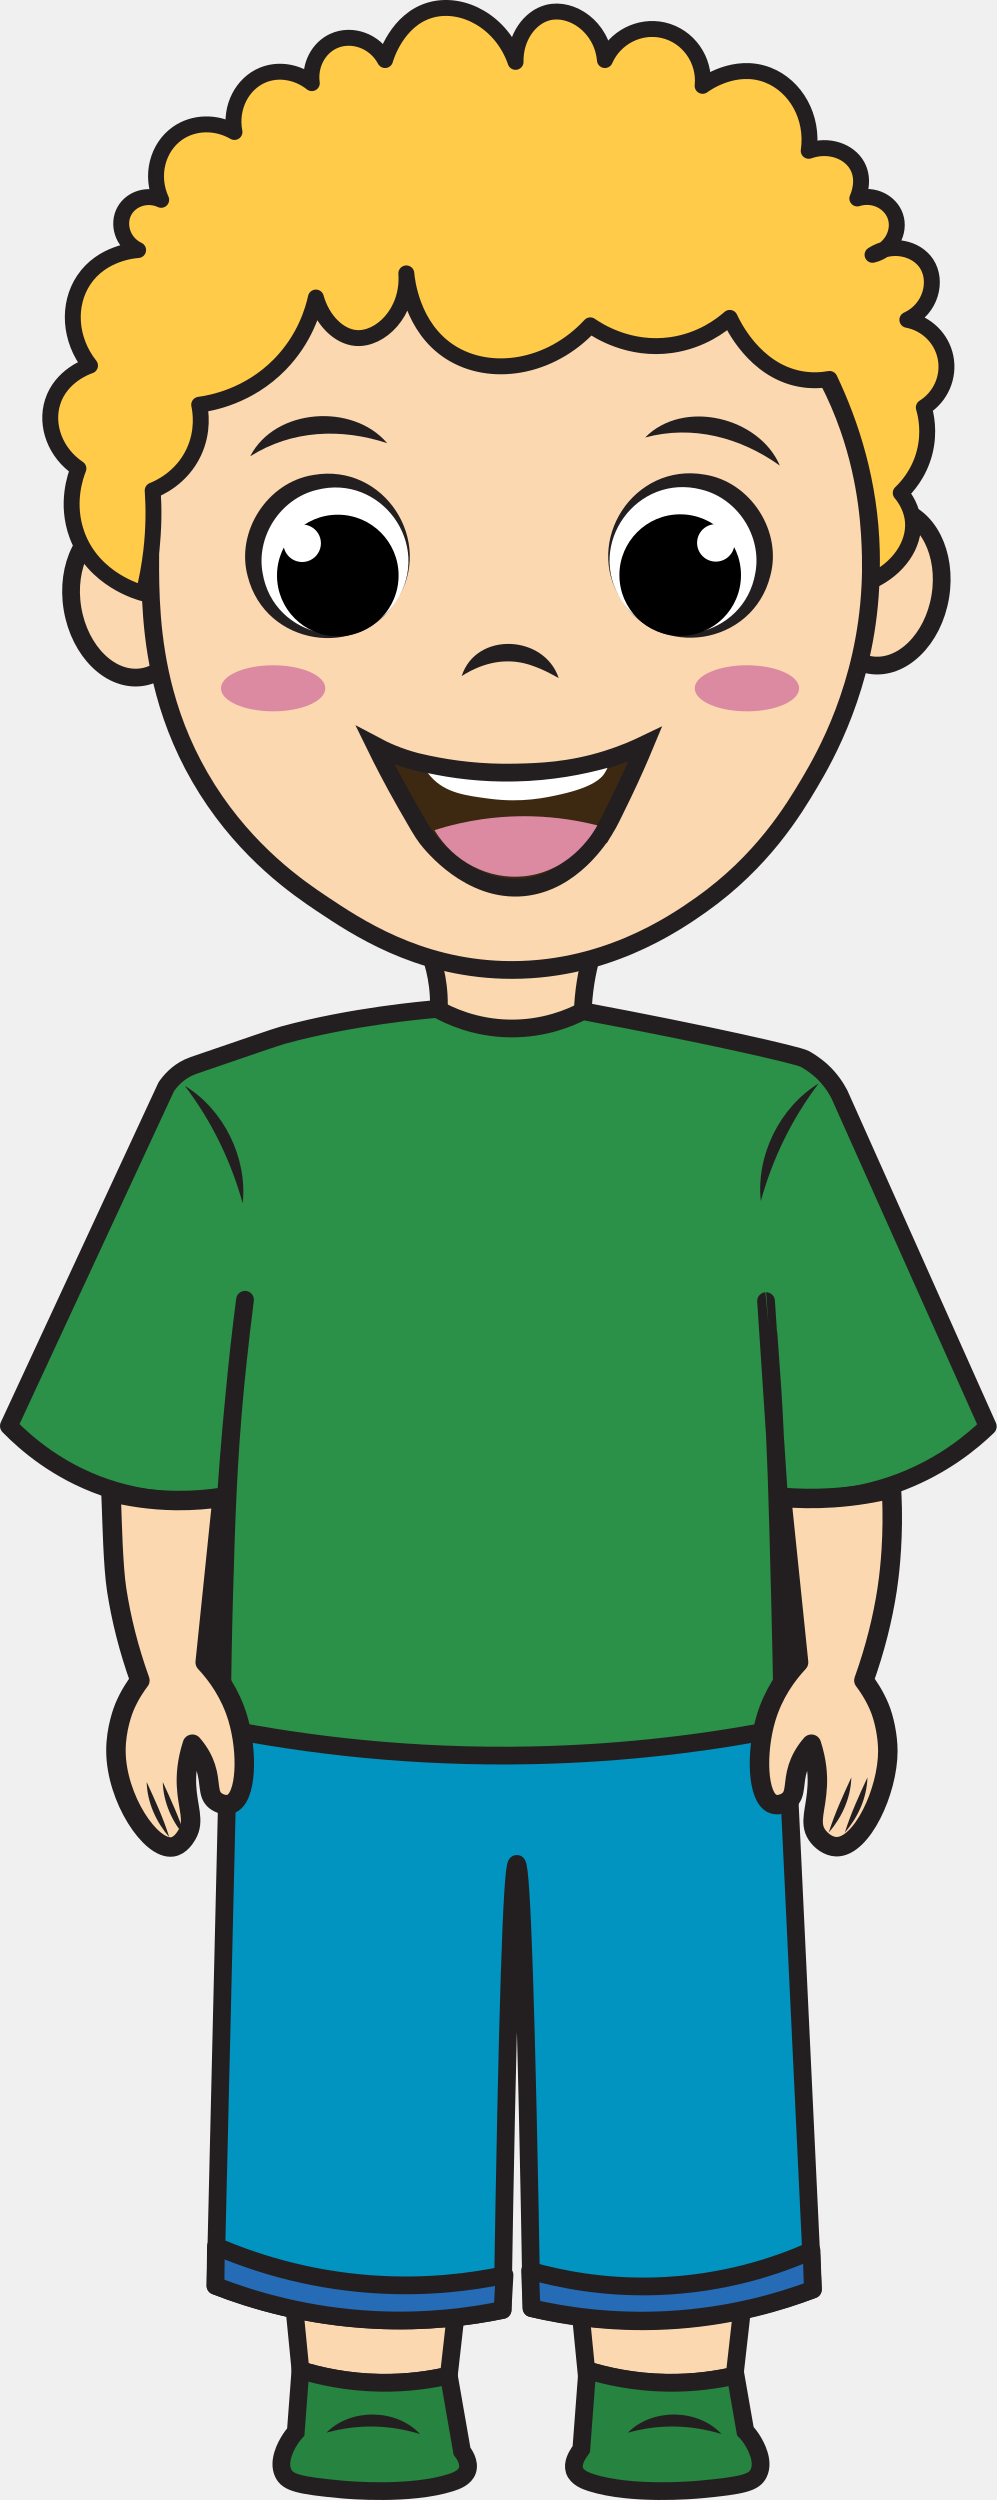
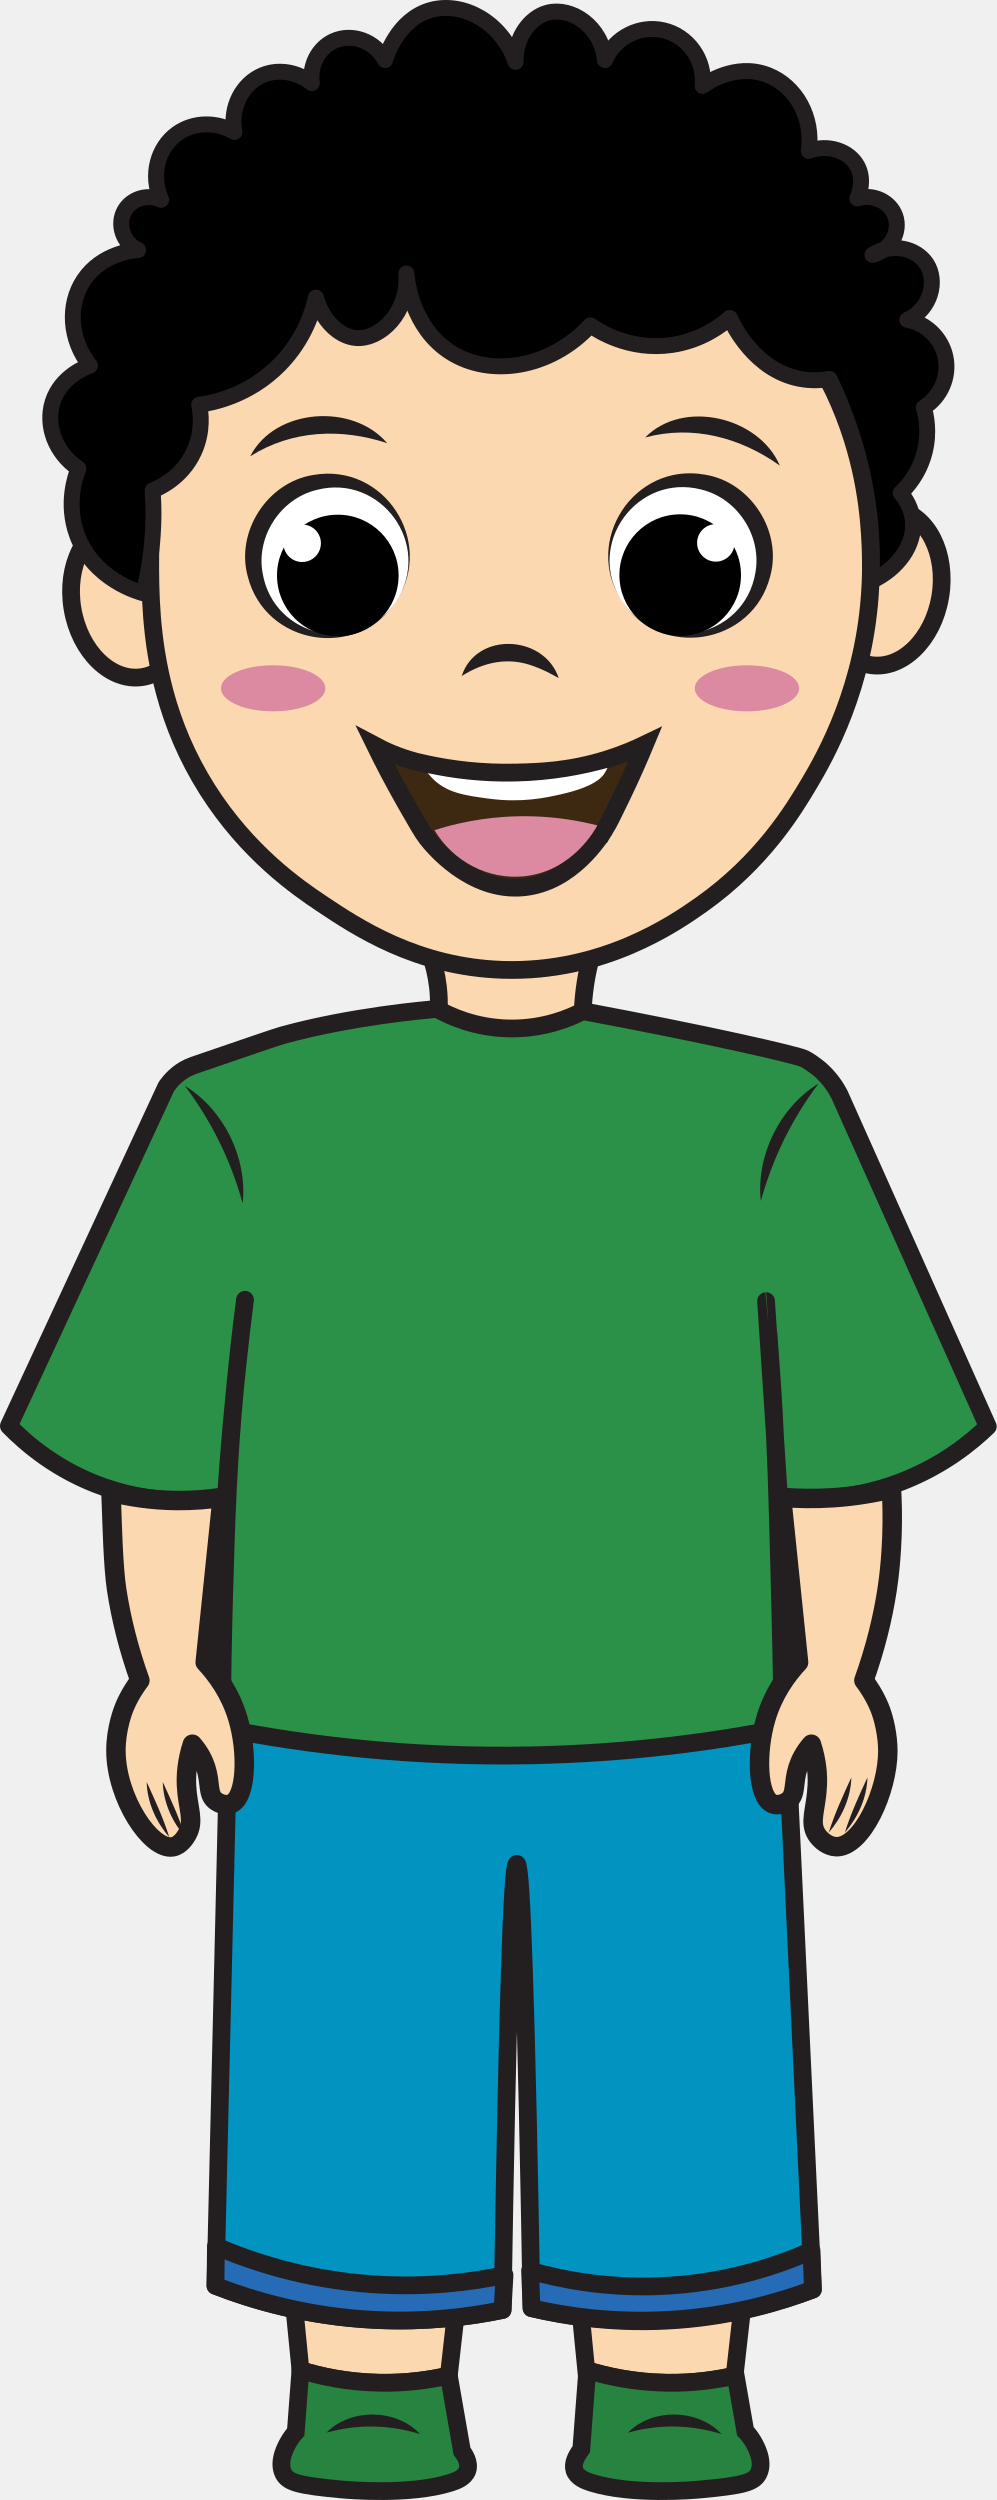
<svg xmlns="http://www.w3.org/2000/svg" id="Layer_2" data-name="Layer 2" viewBox="0 0 168.42 422.456">
  <defs>
    <style>
      .cls-1 {
        fill: #fff;
      }

      .cls-2 {
-         fill: #ffcb48;
+         fill: #haircolor;
        stroke-width: 2.69px;
      }

      .cls-2, .cls-3, .cls-4, .cls-5, .cls-6, .cls-7, .cls-8, .cls-9 {
        stroke: #231f20;
      }

      .cls-2, .cls-3, .cls-5, .cls-6, .cls-8, .cls-9 {
        stroke-linecap: round;
      }

      .cls-2, .cls-3, .cls-6, .cls-8, .cls-9 {
        stroke-linejoin: round;
      }

      .cls-3 {
        fill: #2c9148;
      }

      .cls-3, .cls-4, .cls-5, .cls-6, .cls-7, .cls-8 {
        stroke-width: 3px;
      }

      .cls-4, .cls-5, .cls-7 {
        stroke-miterlimit: 10;
      }

      .cls-4, .cls-9 {
        fill: #fcd8b1;
      }

      .cls-5 {
        fill: #268340;
      }

      .cls-6 {
        fill: #266bb5;
      }

      .cls-7 {
        fill: #3d2912;
      }

      .cls-10 {
        fill: #db8aa1;
      }

      .cls-8 {
        fill: #0194c0;
      }

      .cls-9 {
        stroke-width: 3.291px;
      }

      .cls-11 {
        fill: #231f20;
      }
    </style>
  </defs>
  <g id="Layer_1-2" data-name="Layer 1">
    <g>
      <path class="cls-4" d="m72.026,159.474c.986,2.264,2.19,5.881,2.14,10.395-.022,1.986-.282,3.739-.611,5.197,3.29,1.013,7.895,2.049,13.452,2.14,4.646.076,8.605-.531,11.618-1.223-.189-2.067-.255-4.549,0-7.338.324-3.539,1.072-6.537,1.834-8.866-9.478-.102-18.955-.204-28.433-.306Z" />
      <path class="cls-4" d="m49.243,384.917c.51,5.197,1.019,10.395,1.529,15.592,3.29,1.013,7.895,2.049,13.452,2.14,4.646.076,8.605-.531,11.618-1.223.611-5.401,1.223-10.803,1.834-16.204-9.478-.102-18.955-.204-28.433-.306Z" />
      <path class="cls-4" d="m97.534,384.917c.51,5.197,1.019,10.395,1.529,15.592,3.29,1.013,7.895,2.049,13.452,2.14,4.646.076,8.605-.531,11.618-1.223.611-5.401,1.223-10.803,1.834-16.204-9.478-.102-18.955-.204-28.433-.306Z" />
      <path class="cls-8" d="m137.36,386.886c-5.39,2.08-13.17,4.41-22.76,5.14-10.35.78-18.94-.59-24.78-1.99-.844-50.051-1.673-75.08-2.487-75.079-.816 0-1.617,25.127-2.403,75.389-5.58,1.15-12.94,2.1-21.54,1.68-11.46-.56-20.72-3.33-26.98-5.77.86-36.13,1.71-72.26,2.57-108.39.41.16.83.33,1.26.5,10.31,4.05,27.39,9.18,48.86,8.69,17.16-.4,31.13-4.26,40.66-7.78.85-.31,1.66-.62,2.44-.93,1.72,36.18,3.44,72.36,5.16,108.54Z" />
      <path class="cls-3" d="m166.92,241.046c-2.72,2.63-7.53,6.6-14.54,9.32-8.88,3.44-16.72,3.1-20.74,2.65-.73-11.05-1.46-22.1-2.19-33.15-0-.001-0-.005-.001-.005-.006 0.0.707,9.196,1.069,14.765.587,9.031.858,17.962,1.292,35.46.136,5.504.307,12.994.466,21.941-11.881,2.348-26.099,4.244-42.191,4.586-20.587.438-38.429-1.79-52.586-4.586.049-9.219.221-16.919.382-22.548.361-12.604.653-22.437,1.88-35.308.349-3.665.871-8.633,1.639-14.536-.88,7-1.65,14.2-2.31,21.61-.35,3.98-.65,7.9-.92,11.77-2.15.36-5.02.67-8.4.55-2.54-.09-7.07-.48-12.22-2.28-7.86-2.75-13.18-7.38-16.05-10.32,8.87-19.11,17.74-38.22,26.6-57.33.7-1.01,1.87-2.34,3.67-3.21.33-.15.64-.28.95-.39,9.4-3.23,14.1-4.84,15.09-5.11,11.65-3.19,23.91-4.25,26.05-4.43,2.01,1.13,6.36,3.21,12.25,3.3,5.91.09,10.33-1.86,12.38-2.93,21.12,3.95,36.38,7.45,37.5,8.07,1.54.85,2.75,1.95,2.75,1.95,1.58,1.43,2.53,2.95,3.09,4.01,8.37,18.72,16.73,37.43,25.09,56.15Z" />
      <path class="cls-9" d="m18.857,254.92c.082,1.868.244,9.728.858,13.717.747,4.85,2.005,9.967,3.924,15.327-.689.909-1.741,2.439-2.6,4.467-.172.407-1.468,3.638-1.447,7.456.044,8.016,5.898,16.778,9.565,16.204,1.342-.21,2.182-1.639,2.432-2.064,1.371-2.332.093-4.562-.076-8.331-.075-1.662.048-4.036.994-6.955,1.247,1.435,1.895,2.797,2.255,3.898.874,2.68.264,4.517,1.605,5.618.647.531,1.765.906,2.637.573,2.689-1.027,2.881-8.745,1.19-14.446-1.246-4.202-3.521-7.336-5.518-9.478.96-9.298,1.919-18.595,2.879-27.893-2.24.344-4.86.584-7.784.551-4.355-.049-8.095-.687-11.025-1.416.024.653.061,1.612.112,2.77Z" />
      <path class="cls-9" d="m150.763,254.92c.124,6.754-.584,11.935-.858,13.717-.747,4.85-2.005,9.967-3.924,15.327.689.909,1.741,2.439,2.6,4.467.825,1.947,1.445,4.917,1.447,7.456.004,6.759-4.39,16.282-8.711,16.175-1.412-.035-2.669-1.095-3.286-2.035-1.369-2.086-.105-4.288.076-8.331.075-1.662-.048-4.036-.994-6.955-1.247,1.435-1.895,2.797-2.255,3.898-.874,2.68-.264,4.517-1.605,5.618-.647.531-1.765.906-2.637.573-2.689-1.027-2.881-8.745-1.19-14.446,1.246-4.202,3.521-7.336,5.518-9.478-.96-9.298-1.919-18.595-2.879-27.893,2.538.214,5.494.296,8.775.075,3.756-.253,7.054-.843,9.795-1.51.048.833.102,1.979.127,3.34Z" />
      <path class="cls-5" d="m78.98,417.457c-.409,1.213-1.798,1.745-2.82,2.07-6.8,2.16-17.23,1.26-18.42,1.15-7.27-.67-9.09-1.18-9.85-2.7-1.03-2.07.52-4.74.91-5.4.34-.58.73-1.12,1.18-1.61.26-3.48.53-6.97.79-10.46,3.29,1.02,7.9,2.05,13.45,2.14,4.65.08,8.61-.53,11.62-1.22.74,4.26,1.49,8.52,2.23,12.78.345.451,1.367,1.895.91,3.25Z" />
      <path class="cls-5" d="m128.18,417.977c-.76,1.52-2.58,2.03-9.85,2.7-1.19.11-11.62,1.01-18.42-1.15-.93-.29-2.41-.84-2.83-2.07-.39-1.19.39-2.44.77-3.04.12-.19.25-.38.38-.56.34-4.45.67-8.89,1.01-13.35,3.29,1.02,7.9,2.05,13.46,2.14,4.64.08,8.6-.53,11.61-1.22.55,3.13,1.1,6.27,1.64,9.4.51.53.95,1.11,1.32,1.75.39.66,1.94,3.33.91,5.4Z" />
      <path class="cls-11" d="m27.503,301.129c1.439,3.136,2.789,6.031,3.822,9.325-2.237-2.584-3.726-5.873-3.822-9.325h0Z" />
      <path class="cls-11" d="m24.783,301.129c1.439,3.136,2.789,6.031,3.822,9.325-2.237-2.584-3.726-5.873-3.822-9.325h0Z" />
      <path class="cls-11" d="m143.864,300.351c-.096,3.452-1.585,6.741-3.822,9.325,1.033-3.293,2.383-6.189,3.822-9.325h0Z" />
      <path class="cls-11" d="m146.583,300.351c-.096,3.452-1.585,6.741-3.822,9.325,1.033-3.293,2.383-6.189,3.822-9.325h0Z" />
      <path class="cls-11" d="m31.229,183.479c6.598,4.029,10.602,12.189,9.784,19.873-2.028-7.263-5.235-13.853-9.784-19.873h0Z" />
      <path class="cls-11" d="m138.344,183.078c-4.548,6.019-7.755,12.61-9.783,19.873-.819-7.684,3.185-15.844,9.783-19.873h0Z" />
      <path class="cls-11" d="m55.159,411.078c4.113-4.181,11.829-4.062,15.822.229-5.268-1.596-10.512-1.7-15.822-.229h0Z" />
      <path class="cls-11" d="m106.104,411.078c4.113-4.181,11.829-4.062,15.822.229-5.268-1.596-10.512-1.7-15.822-.229h0Z" />
      <path class="cls-6" d="m36.49,379.575c5.952,2.558,15.039,5.628,26.465,6.42,9.043.627,16.705-.371,22.299-1.548-.109,1.965-.219,3.93-.328,5.895-5.581,1.154-12.938,2.1-21.541,1.68-11.458-.559-20.714-3.326-26.973-5.762l.078-6.685Z" />
      <path class="cls-6" d="m137.134,380.32c-5.516,2.448-14.622,5.65-26.24,6.017-8.862.28-16.209-1.182-21.322-2.634.082,2.111.165,4.222.247,6.333,5.68,1.307,13.662,2.513,23.182,1.978,10.315-.58,18.664-2.992,24.363-5.127-.077-2.189-.153-4.378-.229-6.567Z" />
      <ellipse class="cls-4" cx="149.216" cy="99.219" rx="13.336" ry="9.805" transform="translate(26.9117 230.1827) rotate(-80.57965)" />
      <ellipse class="cls-4" cx="21.923" cy="101.249" rx="9.805" ry="13.336" transform="translate(-16.27642 4.953791) rotate(-9.420352)" />
      <path class="cls-4" d="m147.081,99.028c-.82,16.94-7.71,28.92-10.25,33.21-2.78,4.7-8.01,13.33-18.34,20.64-4.6,3.25-16.63,11.52-33.48,11.01-14.6-.45-24.75-7.24-30.73-11.24-3.85-2.58-12.41-8.43-19.26-19.26-3.5-5.54-5.74-11.07-7.16-16.32-2.46-9.08-2.5-17.28-2.47-23.12.02-3.24.03-6.68.24-10.24.57-9.41,2.5-19.68,9.39-29.43,16.48-23.31,46.93-23.38,49.98-23.34,2.62.03,31.43.89,49.54,24.72,4.21,5.55,7.01,11.23,8.86,16.53,3.35,9.54,3.65,17.81,3.75,21.76.04,1.74.02,3.44-.07,5.08Z" />
      <path class="cls-11" d="m78.016,114.242c2.467-7.609,13.986-6.982,16.395.344-1.486-.832-2.82-1.519-4.185-1.997-4.234-1.606-8.38-.783-12.21,1.653h0Z" />
      <path class="cls-11" d="m42.279,77.109c4.179-8.166,17.35-9.05,23.147-2.22-7.759-2.569-16.145-2.229-23.147,2.22h0Z" />
      <path class="cls-11" d="m109.021,73.929c6.416-6.556,19.255-3.489,22.762,4.754-6.646-4.758-14.755-6.923-22.762-4.754h0Z" />
      <g>
        <circle class="cls-1" cx="55.973" cy="94.378" r="13.142" />
        <path class="cls-11" d="m67.001,101.526c-6.48,10.055-22.166,7.64-25.14-4.135-2.071-7.564,3.343-15.934,11.097-17.13,11.967-2.103,20.578,11.246,14.042,21.265h0Zm0,0c6.139-9.537-2.656-21.553-13.502-18.735-6.123,1.497-10.255,7.859-9.119,14.062,1.852,11.06,16.425,14.172,22.622,4.672h0Z" />
      </g>
      <circle cx="57.082" cy="97.248" r="10.273" />
      <circle class="cls-1" cx="51.059" cy="91.8" r="3.169" />
      <path class="cls-7" d="m102.236,140.107c-.797,1.29-5.579,9.034-13.8,9.833-9.018.876-15.494-7.254-16.31-8.311-.766-.992-1.684-2.602-3.521-5.821-2.304-4.039-4.036-7.448-5.175-9.779,1.531.815,3.851,1.891,6.847,2.677.363.095,1.046.254,2.009.457,4.01.849,9.02,1.512,14.78,1.385,3.966-.087,9.187-.227,15.6-2.253,2.671-.844,4.824-1.785,6.331-2.513-.866,2.085-2.18,5.133-3.933,8.765-1.449,3-2.173,4.501-2.827,5.561Z" />
      <path class="cls-10" d="m100.936,139.476c-.267.522-4.134,7.764-12.382,8.599-6.022.609-11.946-2.442-15.134-7.796,1.038-.331,2.488-.754,4.242-1.146,5.179-1.158,9.55-1.265,12.304-1.189,4.262.118,7.97.768,10.97,1.533Z" />
      <path class="cls-1" d="m102.666,129.748c-.19.4-.4.78-.63,1.1-.38.53-1.62,2.1-7.18,3.36-2.67.61-6.66,1.47-12.08.77-4.11-.54-7.47-.97-9.92-3.68-.15-.17-.35-.39-.57-.66,4.01.87,9.02,1.55,14.78,1.42,6.25-.14,11.55-1.18,15.6-2.31Z" />
      <g>
        <circle class="cls-1" cx="116.051" cy="94.315" r="13.142" />
        <path class="cls-11" d="m105.022,101.463c6.197,9.5,20.772,6.386,22.622-4.673,1.135-6.203-2.996-12.566-9.119-14.062-10.848-2.817-19.641,9.198-13.502,18.735h0Zm0,0c-6.534-10.021,2.074-23.369,14.043-21.265,7.753,1.197,13.17,9.566,11.097,17.131-2.973,11.774-18.661,14.191-25.14,4.135h0Z" />
      </g>
      <circle cx="114.941" cy="97.184" r="10.273" />
      <circle class="cls-1" cx="120.964" cy="91.736" r="3.169" />
      <ellipse class="cls-10" cx="46.156" cy="116.312" rx="8.817" ry="3.893" />
      <ellipse class="cls-10" cx="126.219" cy="116.312" rx="8.817" ry="3.893" />
      <path class="cls-2" d="m147.253,98.199c.084-1.639.112-3.334.07-5.08-.279-11.642-3.537-21.519-7.135-29.084-1.448.255-3.173.341-5.048-.02-7.638-1.47-11.285-9.12-11.824-10.297-1.368,1.203-4.762,3.854-9.86,4.586-7.132,1.024-12.442-2.45-13.704-3.326-6.774,7.329-16.95,8.862-23.7,4.51-6.471-4.173-7.29-12.141-7.39-13.29.459,6.643-4.44,11.251-8.51,10.92-2.917-.237-5.714-3.037-6.773-6.839-.469,2.124-1.844,6.976-6.103,11.324-5.285,5.395-11.583,6.515-13.617,6.791.232,1.113.772,4.425-.917,8.026-2.08,4.435-6.04,6.105-6.94,6.459.199,2.91.208,6.374-.24,10.24-.306,2.646-.776,5.04-1.304,7.148-.726-.184-8.45-2.288-11.236-9.86-1.951-5.303-.266-9.988.229-11.236-3.89-2.607-5.616-7.245-4.357-11.236,1.398-4.43,5.822-5.991,6.317-6.157-3.489-4.399-3.848-10.301-1.043-14.48,3.051-4.546,8.466-4.997,9.172-5.045-2.619-1.219-3.58-4.387-2.293-6.65,1.151-2.023,3.864-2.912,6.191-1.834-1.878-4.114-.618-8.866,2.752-11.236,2.749-1.933,6.536-2.022,9.631-.229-.805-4.173,1.323-8.204,4.815-9.631,2.675-1.093,5.844-.533,8.255,1.376-.425-3.032,1.12-5.936,3.669-7.108,3.037-1.397,6.963-.087,8.713,3.21.077-.286,1.986-6.922,7.796-8.484,5.404-1.453,11.95,2.085,14.253,8.791-.095-4.101,2.384-7.547,5.467-8.332,3.978-1.014,9.114,2.365,9.631,8.026,1.685-3.847,5.87-5.956,9.86-5.045,4.192.958,7.1,5.005,6.65,9.401.279-.214,5.402-4.01,11.006-1.834,4.746,1.842,7.751,7.157,6.922,12.814,3.359-1.2,6.834.037,8.212,2.549,1.346,2.454.159,5.155,0,5.503,2.722-.882,5.577.577,6.42,2.981.925,2.637-.77,5.842-3.848,6.537,3.253-2.096,7.386-1.144,9.122,1.488,1.933,2.931.729,7.696-3.238,9.501,3.237.609,5.794,3.117,6.448,6.32.673,3.293-.793,6.692-3.669,8.484.365,1.246,1.019,4.103.141,7.563-.94,3.704-3.101,5.994-4.039,6.883.79.954,1.888,2.615,2.064,4.815.315,3.945-2.466,7.993-7.019,10.085Z" />
    </g>
  </g>
</svg>
